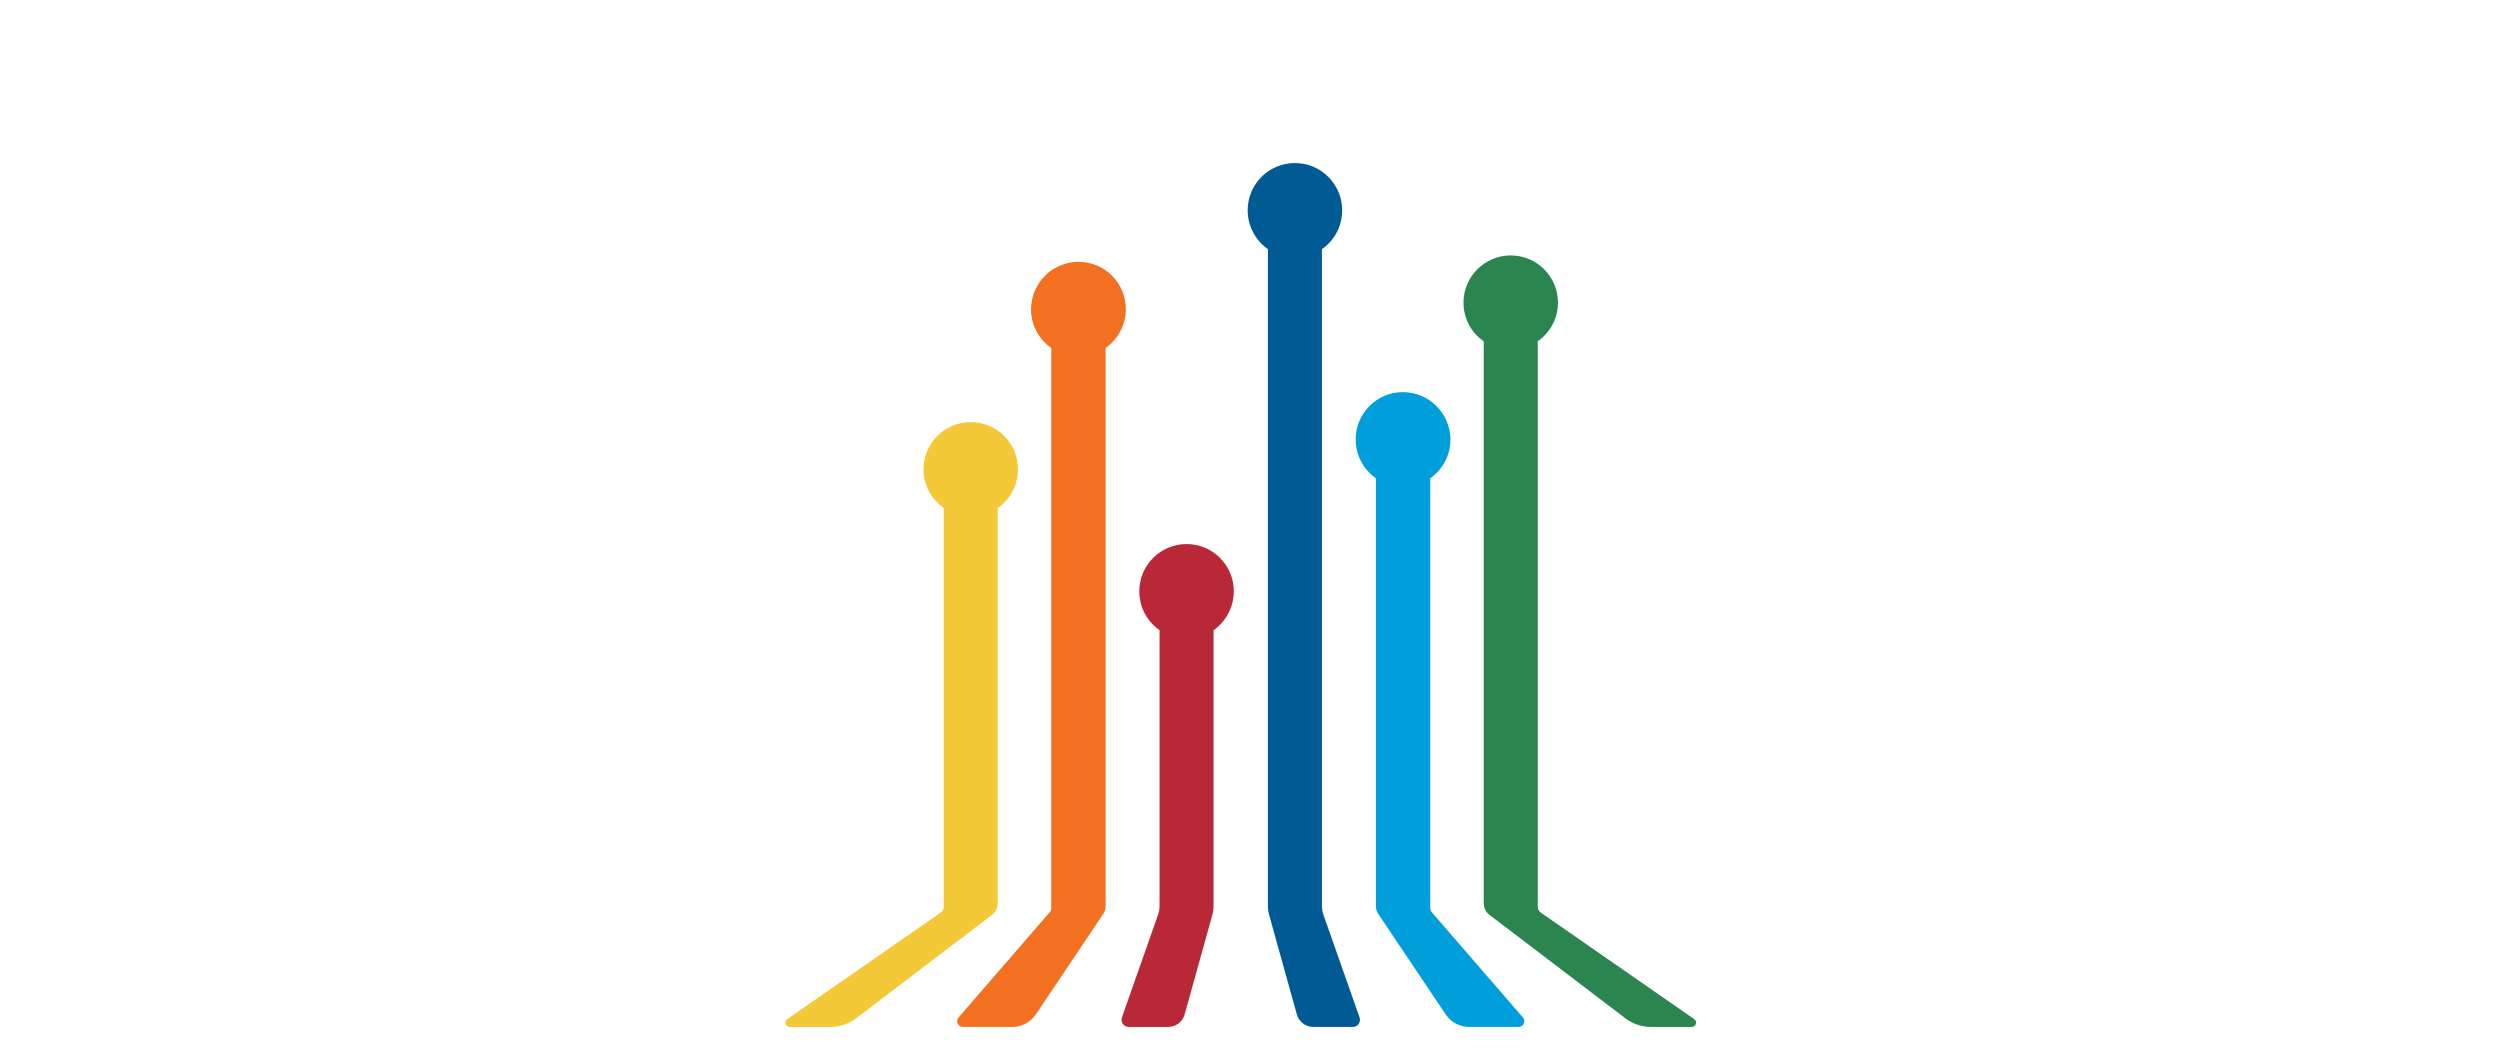
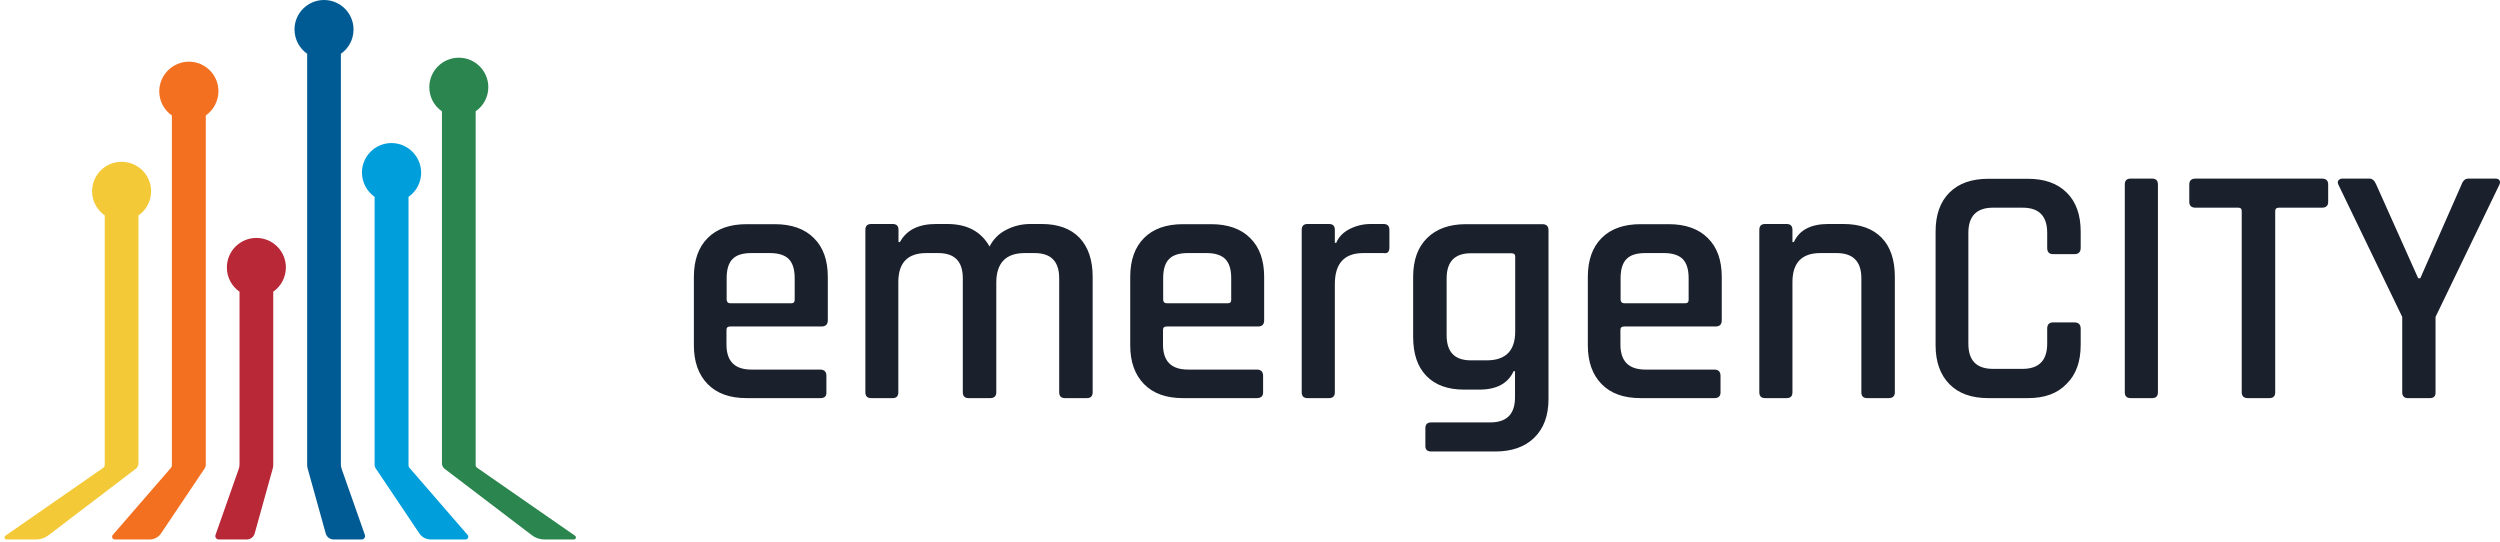
- <svg xmlns="http://www.w3.org/2000/svg" width="175.183" height="73.712" viewBox="0 0 175.183 73.712" fill="none" version="1.1" id="svg24">
-   <defs id="defs28" />
-   <path d="m 94.797,71.961 c 0.345,0 0.586,-0.341 0.472,-0.666 l -2.525,-7.175 c -0.075,-0.213 -0.113,-0.438 -0.113,-0.664 v -45.995 c 0.86,-0.601 1.419,-1.59 1.419,-2.728 0,-1.826 -1.484,-3.308 -3.311,-3.308 -1.828,0 -3.311,1.482 -3.311,3.308 0,1.117 0.559,2.127 1.419,2.728 v 46.064 c 0,0.181 0.025,0.361 0.073,0.536 l 1.953,7.022 c 0.144,0.519 0.617,0.878 1.156,0.878 z" fill="#005b94" id="path12" />
-   <path d="m 106.415,71.961 c 0.343,0 0.527,-0.403 0.302,-0.662 l -6.375,-7.36 c -0.079,-0.091 -0.122,-0.207 -0.122,-0.327 v -30.098 c 0.86,-0.602 1.419,-1.59 1.419,-2.728 -0.021,-1.826 -1.505,-3.308 -3.333,-3.308 -1.828,0 -3.311,1.482 -3.311,3.308 0,1.117 0.559,2.127 1.419,2.728 v 29.98 c 0,0.199 0.059,0.393 0.17,0.557 l 4.714,7.024 c 0.371,0.553 0.994,0.886 1.661,0.886 z" fill="#009edb" id="path14" />
-   <path d="m 115.7,71.961 c -0.656,0 -1.295,-0.215 -1.817,-0.613 l -9.519,-7.247 c -0.248,-0.189 -0.394,-0.483 -0.394,-0.796 v -39.391 c -0.86,-0.58 -1.419,-1.59 -1.419,-2.707 0,-1.826 1.484,-3.308 3.311,-3.308 1.828,0 3.311,1.482 3.311,3.308 0,1.117 -0.559,2.105 -1.419,2.707 v 39.625 c 0,0.164 0.08,0.317 0.215,0.411 l 10.751,7.464 c 0.241,0.168 0.123,0.546 -0.171,0.546 z" fill="#2a854e" id="path16" />
-   <path d="m 67.47,71.961 c -0.343,0 -0.527,-0.403 -0.302,-0.662 l 6.375,-7.36 c 0.079,-0.091 0.122,-0.207 0.122,-0.327 v -39.229 c -0.86,-0.602 -1.419,-1.59 -1.419,-2.728 0.021,-1.826 1.505,-3.308 3.333,-3.308 1.828,0 3.311,1.482 3.311,3.308 0,1.117 -0.559,2.127 -1.419,2.728 v 39.111 c 0,0.199 -0.059,0.392 -0.17,0.557 l -4.714,7.025 c -0.371,0.553 -0.994,0.885 -1.661,0.885 z" fill="#f37021" id="path18" />
-   <path d="m 79.088,71.961 c -0.345,0 -0.586,-0.341 -0.472,-0.666 l 2.525,-7.175 c 0.075,-0.213 0.113,-0.438 0.113,-0.664 v -19.296 c -0.86,-0.602 -1.419,-1.59 -1.419,-2.728 0,-1.826 1.484,-3.308 3.311,-3.308 1.828,0 3.311,1.482 3.311,3.308 0,1.117 -0.559,2.127 -1.419,2.728 v 19.365 c 0,0.181 -0.025,0.361 -0.073,0.536 l -1.953,7.022 c -0.144,0.519 -0.617,0.878 -1.156,0.878 z" fill="#b82837" id="path20" />
-   <path d="m 58.185,71.961 c 0.656,0 1.295,-0.215 1.817,-0.613 l 9.519,-7.247 c 0.248,-0.189 0.394,-0.483 0.394,-0.796 v -27.711 c 0.86,-0.58 1.419,-1.59 1.419,-2.707 0,-1.826 -1.484,-3.308 -3.311,-3.308 -1.828,0 -3.311,1.482 -3.311,3.308 0,1.117 0.559,2.105 1.419,2.707 v 27.945 c 0,0.164 -0.08,0.317 -0.215,0.411 l -10.751,7.464 c -0.241,0.168 -0.123,0.546 0.171,0.546 z" fill="#f3c937" id="path22" />
+ <svg xmlns="http://www.w3.org/2000/svg" width="365" height="79" viewBox="0 0 365 79" fill="none">
+   <path d="M354.76 58.126H351.579C351.01 58.126 350.725 57.841 350.725 57.271V46.269L341.414 26.982C341.285 26.723 341.285 26.49 341.414 26.335C341.543 26.18 341.724 26.076 341.957 26.076H345.94C346.354 26.076 346.69 26.361 346.923 26.93L353.053 40.625H353.364L359.39 26.93C359.597 26.361 359.933 26.076 360.373 26.076H364.356C364.615 26.076 364.822 26.154 364.925 26.335C365.029 26.49 365.029 26.723 364.9 26.982L355.588 46.269V57.271C355.614 57.841 355.329 58.126 354.76 58.126ZM331.326 58.126H328.197C327.602 58.126 327.291 57.841 327.291 57.271V30.814C327.291 30.477 327.136 30.322 326.8 30.322H320.541C319.946 30.322 319.635 30.037 319.635 29.467V26.93C319.635 26.361 319.946 26.076 320.541 26.076H339.008C339.603 26.076 339.914 26.361 339.914 26.93V29.467C339.914 30.037 339.603 30.322 339.008 30.322H332.723C332.361 30.322 332.18 30.477 332.18 30.814V57.271C332.18 57.841 331.895 58.126 331.326 58.126ZM315.057 26.93V57.271C315.057 57.841 314.773 58.126 314.204 58.126H311.074C310.505 58.126 310.22 57.841 310.22 57.271V26.93C310.22 26.361 310.505 26.076 311.074 26.076H314.204C314.773 26.076 315.057 26.361 315.057 26.93ZM296.072 58.126H290.304C287.847 58.126 285.959 57.453 284.614 56.081C283.269 54.708 282.596 52.819 282.596 50.411V33.817C282.596 31.357 283.269 29.467 284.614 28.121C285.959 26.775 287.847 26.102 290.304 26.102H296.072C298.503 26.102 300.392 26.775 301.737 28.121C303.107 29.467 303.78 31.357 303.78 33.817V36.198C303.78 36.794 303.469 37.104 302.875 37.104H299.745C299.176 37.104 298.891 36.794 298.891 36.198V33.998C298.891 31.538 297.702 30.322 295.296 30.322H290.977C288.597 30.322 287.381 31.538 287.381 33.998V50.178C287.381 52.637 288.571 53.854 290.977 53.854H295.296C297.676 53.854 298.891 52.637 298.891 50.178V47.977C298.891 47.382 299.176 47.071 299.745 47.071H302.875C303.469 47.071 303.78 47.382 303.78 47.977V50.359C303.78 52.793 303.107 54.682 301.737 56.029C300.392 57.453 298.503 58.126 296.072 58.126ZM260.843 58.126H257.714C257.145 58.126 256.86 57.841 256.86 57.271V33.558C256.86 32.988 257.145 32.703 257.714 32.703H260.843C261.413 32.703 261.697 32.988 261.697 33.558V35.344H261.904C262.706 33.584 264.387 32.703 266.922 32.703H269.12C271.552 32.703 273.414 33.377 274.707 34.697C276.001 36.017 276.647 37.933 276.647 40.418V57.271C276.647 57.841 276.337 58.126 275.742 58.126H272.612C272.043 58.126 271.759 57.841 271.759 57.271V40.625C271.759 38.166 270.543 36.949 268.137 36.949H265.784C263.068 36.949 261.697 38.347 261.697 41.195V57.297C261.697 57.841 261.413 58.126 260.843 58.126ZM237.151 44.276H246.049C246.385 44.276 246.54 44.12 246.54 43.784V40.599C246.54 39.331 246.255 38.425 245.686 37.829C245.117 37.26 244.212 36.949 242.945 36.949H240.203C238.936 36.949 238.03 37.234 237.461 37.829C236.892 38.399 236.608 39.331 236.608 40.599V43.784C236.634 44.094 236.815 44.276 237.151 44.276ZM250.29 58.126H239.53C237.073 58.126 235.185 57.453 233.84 56.081C232.495 54.708 231.823 52.819 231.823 50.411V40.444C231.823 37.985 232.495 36.095 233.84 34.749C235.185 33.402 237.073 32.729 239.53 32.729H243.617C246.074 32.729 247.988 33.402 249.333 34.749C250.704 36.095 251.377 37.985 251.377 40.444V46.761C251.377 47.356 251.092 47.667 250.471 47.667H237.125C236.763 47.667 236.582 47.822 236.582 48.159V50.307C236.582 52.741 237.797 53.958 240.229 53.958H250.29C250.885 53.958 251.196 54.268 251.196 54.864V57.349C251.17 57.867 250.885 58.126 250.29 58.126ZM221.218 48.418V37.467C221.218 37.13 221.037 36.975 220.675 36.975H214.751C212.398 36.975 211.208 38.192 211.208 40.651V48.935C211.208 51.395 212.372 52.611 214.751 52.611H217.131C219.847 52.586 221.218 51.188 221.218 48.418ZM215.993 56.883H213.743C211.363 56.883 209.527 56.21 208.233 54.864C206.94 53.518 206.319 51.628 206.319 49.168V40.444C206.319 37.985 206.992 36.095 208.363 34.749C209.734 33.402 211.622 32.729 214.027 32.729H225.175C225.77 32.729 226.081 33.014 226.081 33.584V58.255C226.081 60.689 225.382 62.553 224.011 63.899C222.64 65.245 220.726 65.918 218.321 65.918H208.958C208.389 65.918 208.104 65.659 208.104 65.115V62.527C208.104 61.957 208.389 61.672 208.958 61.672H217.571C220.002 61.672 221.192 60.456 221.192 57.996V54.191H220.985C220.183 55.977 218.502 56.883 215.993 56.883ZM194.033 58.126H190.904C190.335 58.126 190.05 57.841 190.05 57.271V33.558C190.05 32.988 190.335 32.703 190.904 32.703H194.033C194.602 32.703 194.887 32.988 194.887 33.558V35.448H195.094C195.43 34.619 196.077 33.946 197.008 33.454C197.965 32.962 199 32.703 200.163 32.703H202C202.569 32.703 202.853 32.988 202.853 33.558V36.147C202.853 36.768 202.569 37.053 202 36.949H199.025C196.284 36.949 194.887 38.451 194.887 41.48V57.271C194.887 57.841 194.602 58.126 194.033 58.126ZM170.341 44.276H179.264C179.601 44.276 179.756 44.12 179.756 43.784V40.599C179.756 39.331 179.471 38.425 178.902 37.829C178.333 37.26 177.428 36.949 176.16 36.949H173.419C172.151 36.949 171.246 37.234 170.677 37.829C170.108 38.399 169.823 39.331 169.823 40.599V43.784C169.849 44.094 170.005 44.276 170.341 44.276ZM183.48 58.126H172.72C170.263 58.126 168.375 57.453 167.03 56.081C165.685 54.708 165.013 52.819 165.013 50.411V40.444C165.013 37.985 165.685 36.095 167.03 34.749C168.375 33.402 170.263 32.729 172.72 32.729H176.807C179.264 32.729 181.178 33.402 182.523 34.749C183.894 36.095 184.567 37.985 184.567 40.444V46.761C184.567 47.356 184.282 47.667 183.687 47.667H170.341C169.979 47.667 169.798 47.822 169.798 48.159V50.307C169.798 52.741 171.013 53.958 173.445 53.958H183.506C184.101 53.958 184.412 54.268 184.412 54.864V57.349C184.386 57.867 184.075 58.126 183.48 58.126ZM130.327 58.126H127.197C126.628 58.126 126.344 57.841 126.344 57.271V33.558C126.344 32.988 126.628 32.703 127.197 32.703H130.327C130.896 32.703 131.181 32.988 131.181 33.558V35.344H131.388C132.345 33.584 134.103 32.703 136.664 32.703H138.294C141.191 32.703 143.234 33.791 144.475 35.991C145.019 34.93 145.82 34.101 146.907 33.558C147.993 32.988 149.183 32.703 150.45 32.703H152.054C154.485 32.703 156.322 33.377 157.615 34.723C158.882 36.069 159.529 37.959 159.529 40.418V57.271C159.529 57.841 159.245 58.126 158.676 58.126H155.494C154.925 58.126 154.641 57.841 154.641 57.271V40.625C154.641 38.166 153.451 36.949 151.045 36.949H149.597C146.855 36.949 145.458 38.399 145.458 41.272V57.271C145.458 57.841 145.148 58.126 144.553 58.126H141.423C140.854 58.126 140.57 57.841 140.57 57.271V40.625C140.57 38.166 139.38 36.949 136.975 36.949H135.242C132.526 36.949 131.155 38.347 131.155 41.195V57.297C131.155 57.841 130.87 58.126 130.327 58.126ZM106.609 44.276H115.532C115.868 44.276 116.024 44.12 116.024 43.784V40.599C116.024 39.331 115.739 38.425 115.17 37.829C114.601 37.26 113.696 36.949 112.428 36.949H109.687C108.419 36.949 107.514 37.234 106.945 37.829C106.376 38.399 106.091 39.331 106.091 40.599V43.784C106.117 44.094 106.298 44.276 106.609 44.276ZM119.774 58.126H109.014C106.557 58.126 104.669 57.453 103.324 56.081C101.979 54.708 101.306 52.819 101.306 50.411V40.444C101.306 37.985 101.979 36.095 103.324 34.749C104.669 33.402 106.557 32.729 109.014 32.729H113.101C115.558 32.729 117.472 33.402 118.817 34.749C120.188 36.095 120.86 37.985 120.86 40.444V46.761C120.86 47.356 120.55 47.667 119.955 47.667H106.609C106.247 47.667 106.065 47.822 106.065 48.159V50.307C106.065 52.741 107.281 53.958 109.687 53.958H119.748C120.343 53.958 120.654 54.268 120.654 54.864V57.349C120.654 57.867 120.369 58.126 119.774 58.126Z" fill="#1A202C" />
+   <path d="M52.801 78.763C53.146 78.763 53.387 78.422 53.273 78.097L49.883 68.464C49.808 68.251 49.769 68.026 49.769 67.8V7.854C50.888 7.071 51.616 5.786 51.616 4.304C51.616 1.929 49.685 0 47.307 0C44.929 0 42.999 1.929 42.999 4.304C42.999 5.758 43.727 7.071 44.846 7.854V67.869C44.846 68.05 44.87 68.23 44.919 68.405L47.555 77.885C47.7 78.404 48.173 78.763 48.712 78.763H52.801Z" fill="#005B94" />
+   <path d="M67.969 78.763C68.312 78.763 68.496 78.36 68.271 78.101L59.767 68.284C59.688 68.193 59.645 68.076 59.645 67.956V28.74C60.764 27.957 61.491 26.672 61.491 25.19C61.463 22.814 59.533 20.886 57.155 20.886C54.777 20.886 52.847 22.814 52.847 25.19C52.847 26.644 53.574 27.957 54.693 28.74V67.838C54.693 68.037 54.752 68.231 54.863 68.395L61.226 77.878C61.598 78.431 62.22 78.763 62.887 78.763H67.969Z" fill="#009EDB" />
+   <path d="M79.482 78.763C78.825 78.763 78.187 78.548 77.665 78.15L64.918 68.447C64.67 68.257 64.524 67.963 64.524 67.651V16.25C63.405 15.496 62.678 14.182 62.678 12.729C62.678 10.353 64.608 8.424 66.986 8.424C69.364 8.424 71.294 10.353 71.294 12.729C71.294 14.182 70.567 15.468 69.448 16.25V67.885C69.448 68.049 69.528 68.202 69.662 68.296L83.953 78.217C84.194 78.385 84.075 78.763 83.781 78.763L79.482 78.763Z" fill="#2A854E" />
+   <path d="M16.771 78.763C16.428 78.763 16.244 78.36 16.468 78.101L24.973 68.284C25.051 68.193 25.095 68.076 25.095 67.956V16.86C23.976 16.077 23.248 14.791 23.248 13.31C23.276 10.934 25.206 9.006 27.584 9.006C29.962 9.006 31.893 10.934 31.893 13.31C31.893 14.763 31.165 16.077 30.046 16.86V67.838C30.046 68.037 29.987 68.231 29.877 68.395L23.513 77.878C23.142 78.431 22.519 78.763 21.853 78.763H16.771Z" fill="#F37021" />
+   <path d="M31.938 78.763C31.593 78.763 31.352 78.422 31.466 78.097L34.857 68.464C34.932 68.251 34.97 68.026 34.97 67.8L34.97 42.591C33.851 41.808 33.124 40.523 33.124 39.041C33.124 36.666 35.054 34.737 37.432 34.737C39.81 34.737 41.74 36.666 41.74 39.041C41.74 40.495 41.013 41.808 39.894 42.591L39.894 67.869C39.894 68.05 39.869 68.23 39.821 68.405L37.184 77.885C37.04 78.404 36.567 78.763 36.028 78.763H31.938Z" fill="#B82837" />
+   <path d="M5.258 78.763C5.914 78.763 6.553 78.548 7.075 78.15L19.821 68.446C20.07 68.257 20.216 67.963 20.216 67.651L20.216 31.446C21.335 30.692 22.062 29.378 22.062 27.925C22.062 25.549 20.132 23.62 17.754 23.62C15.376 23.62 13.445 25.549 13.445 27.925C13.445 29.378 14.173 30.664 15.292 31.446L15.292 67.885C15.292 68.048 15.212 68.202 15.077 68.295L0.787 78.217C0.546 78.384 0.664 78.763 0.958 78.763L5.258 78.763Z" fill="#F3C937" />
</svg>
